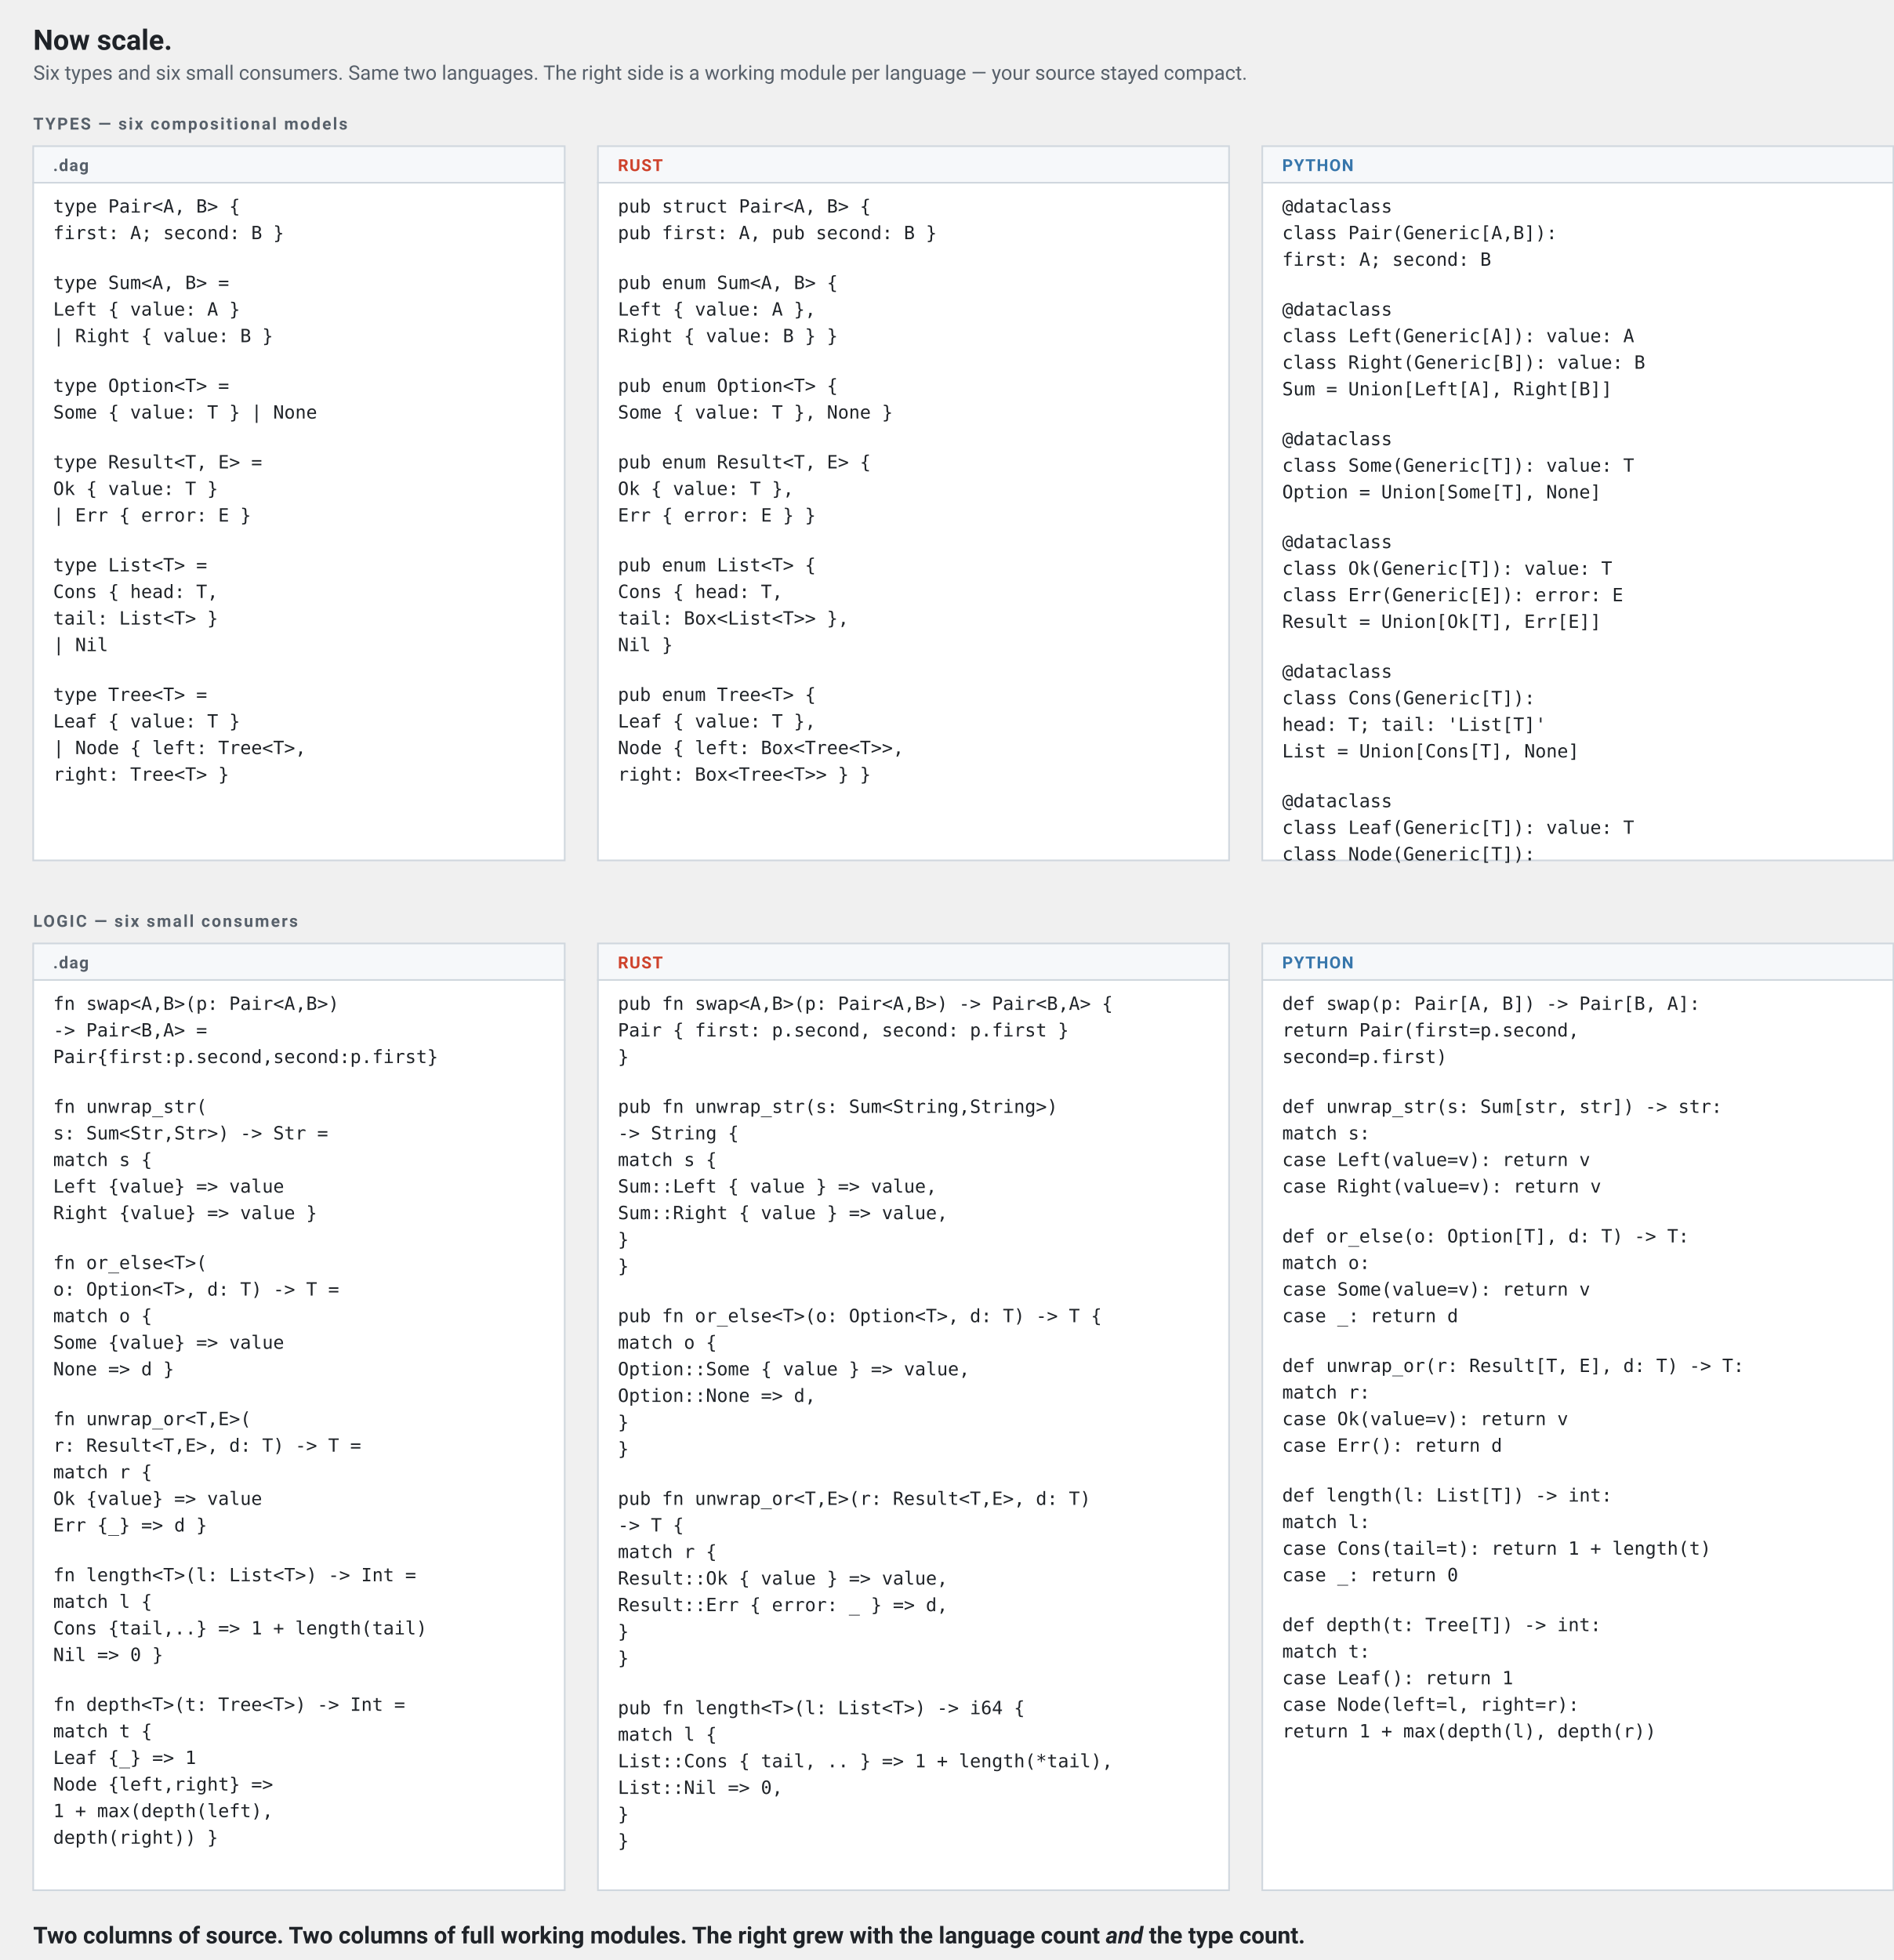
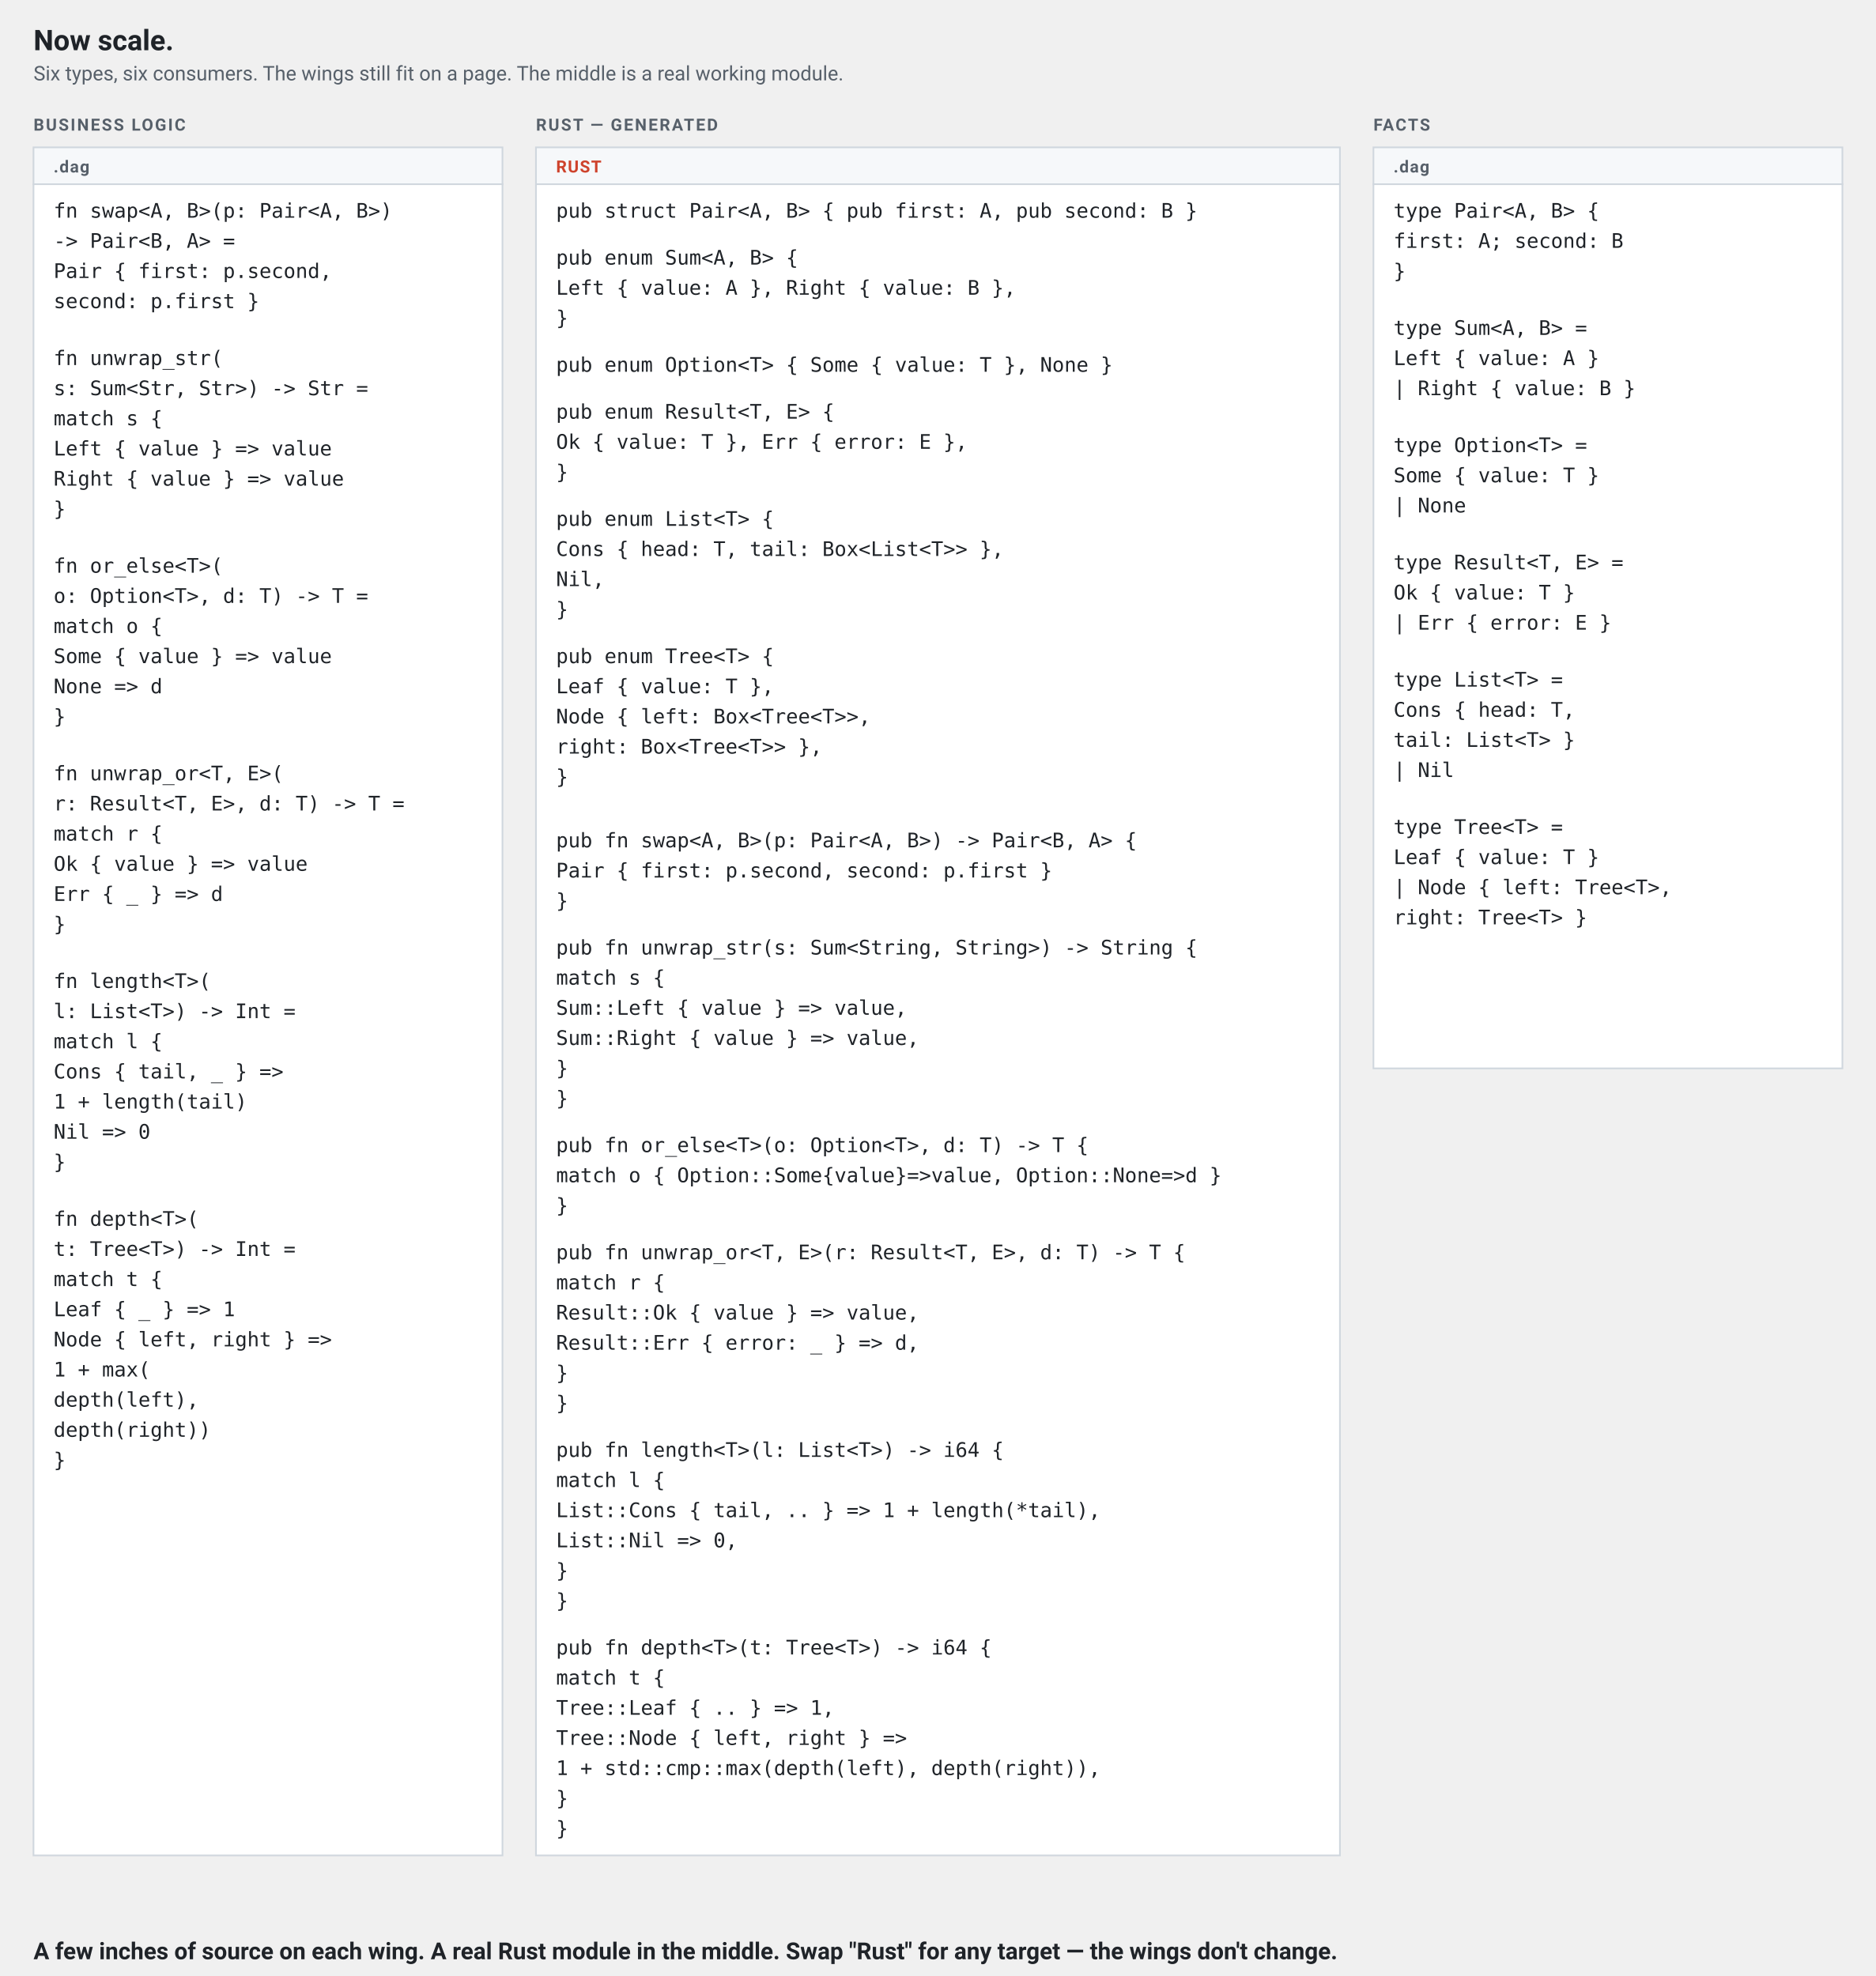
- <svg xmlns="http://www.w3.org/2000/svg" viewBox="0 0 1140 1180" font-family="-apple-system, BlinkMacSystemFont, 'Segoe UI', Roboto, sans-serif">
+ <svg xmlns="http://www.w3.org/2000/svg" viewBox="0 0 1120 1180" font-family="-apple-system, BlinkMacSystemFont, 'Segoe UI', Roboto, sans-serif">
  <defs>
    <style>
      .title { font-size: 17px; font-weight: 600; fill: #1f2328; }
      .sub { font-size: 12px; fill: #57606a; }
-       .row-label { font-size: 10px; font-weight: 700; fill: #57606a; letter-spacing: 0.10em; }
+       .col-label { font-size: 10px; font-weight: 700; fill: #57606a; letter-spacing: 0.10em; }
      .badge { font-size: 10px; font-weight: 700; letter-spacing: 0.06em; }
-       .badge-rust   { fill: #ce422b; }
-       .badge-python { fill: #3776ab; }
-       .badge-dag    { fill: #57606a; }
-       .code  { font-family: ui-monospace, 'SF Mono', Menlo, Consolas, monospace; font-size: 11px; fill: #1f2328; }
+       .badge-rust { fill: #ce422b; }
+       .badge-dag  { fill: #57606a; }
+       .code { font-family: ui-monospace, 'SF Mono', Menlo, Consolas, monospace; font-size: 12px; fill: #1f2328; }
      .card { fill: #ffffff; stroke: #d0d7de; stroke-width: 1; }
      .card-header { fill: #f6f8fa; stroke: #d0d7de; stroke-width: 1; }
      .punchline { font-size: 14px; font-weight: 600; fill: #1f2328; }
    </style>
  </defs>
  <text x="20" y="30" class="title">Now scale.</text>
-   <text x="20" y="48" class="sub">Six types and six small consumers. Same two languages. The right side is a working module per language — your source stayed compact.</text>
-   <text x="20" y="78" class="row-label">TYPES — six compositional models</text>
-   <rect x="20" y="88" width="320" height="22" class="card-header" />
+   <text x="20" y="48" class="sub">Six types, six consumers. The wings still fit on a page. The middle is a real working module.</text>
+   <text x="20" y="78" class="col-label">BUSINESS LOGIC</text>
+   <text x="320" y="78" class="col-label">RUST — GENERATED</text>
+   <text x="820" y="78" class="col-label">FACTS</text>
+   <rect x="20" y="88" width="280" height="22" class="card-header" />
  <text x="32" y="103" class="badge badge-dag">.dag</text>
-   <rect x="20" y="110" width="320" height="408" class="card" />
-   <text x="32" y="128" class="code">type Pair&lt;A, B&gt; {</text>
-   <text x="32" y="144" class="code">  first: A; second: B }</text>
-   <text x="32" y="174" class="code">type Sum&lt;A, B&gt; =</text>
-   <text x="32" y="190" class="code">    Left  { value: A }</text>
-   <text x="32" y="206" class="code">  | Right { value: B }</text>
-   <text x="32" y="236" class="code">type Option&lt;T&gt; =</text>
-   <text x="32" y="252" class="code">    Some { value: T } | None</text>
-   <text x="32" y="282" class="code">type Result&lt;T, E&gt; =</text>
-   <text x="32" y="298" class="code">    Ok  { value: T }</text>
-   <text x="32" y="314" class="code">  | Err { error: E }</text>
-   <text x="32" y="344" class="code">type List&lt;T&gt; =</text>
-   <text x="32" y="360" class="code">    Cons { head: T,</text>
-   <text x="32" y="376" class="code">           tail: List&lt;T&gt; }</text>
-   <text x="32" y="392" class="code">  | Nil</text>
-   <text x="32" y="422" class="code">type Tree&lt;T&gt; =</text>
-   <text x="32" y="438" class="code">    Leaf { value: T }</text>
-   <text x="32" y="454" class="code">  | Node { left: Tree&lt;T&gt;,</text>
-   <text x="32" y="470" class="code">           right: Tree&lt;T&gt; }</text>
-   <rect x="360" y="88" width="380" height="22" class="card-header" />
-   <text x="372" y="103" class="badge badge-rust">RUST</text>
-   <rect x="360" y="110" width="380" height="408" class="card" />
-   <text x="372" y="128" class="code">pub struct Pair&lt;A, B&gt; {</text>
-   <text x="372" y="144" class="code">    pub first: A, pub second: B }</text>
-   <text x="372" y="174" class="code">pub enum Sum&lt;A, B&gt; {</text>
-   <text x="372" y="190" class="code">    Left  { value: A },</text>
-   <text x="372" y="206" class="code">    Right { value: B } }</text>
-   <text x="372" y="236" class="code">pub enum Option&lt;T&gt; {</text>
-   <text x="372" y="252" class="code">    Some { value: T }, None }</text>
-   <text x="372" y="282" class="code">pub enum Result&lt;T, E&gt; {</text>
-   <text x="372" y="298" class="code">    Ok  { value: T },</text>
-   <text x="372" y="314" class="code">    Err { error: E } }</text>
-   <text x="372" y="344" class="code">pub enum List&lt;T&gt; {</text>
-   <text x="372" y="360" class="code">    Cons { head: T,</text>
-   <text x="372" y="376" class="code">           tail: Box&lt;List&lt;T&gt;&gt; },</text>
-   <text x="372" y="392" class="code">    Nil }</text>
-   <text x="372" y="422" class="code">pub enum Tree&lt;T&gt; {</text>
-   <text x="372" y="438" class="code">    Leaf { value: T },</text>
-   <text x="372" y="454" class="code">    Node { left:  Box&lt;Tree&lt;T&gt;&gt;,</text>
-   <text x="372" y="470" class="code">           right: Box&lt;Tree&lt;T&gt;&gt; } }</text>
-   <rect x="760" y="88" width="380" height="22" class="card-header" />
-   <text x="772" y="103" class="badge badge-python">PYTHON</text>
-   <rect x="760" y="110" width="380" height="408" class="card" />
-   <text x="772" y="128" class="code">@dataclass</text>
-   <text x="772" y="144" class="code">class Pair(Generic[A,B]):</text>
-   <text x="772" y="160" class="code">    first: A; second: B</text>
-   <text x="772" y="190" class="code">@dataclass</text>
-   <text x="772" y="206" class="code">class Left(Generic[A]):  value: A</text>
-   <text x="772" y="222" class="code">class Right(Generic[B]): value: B</text>
-   <text x="772" y="238" class="code">Sum = Union[Left[A], Right[B]]</text>
-   <text x="772" y="268" class="code">@dataclass</text>
-   <text x="772" y="284" class="code">class Some(Generic[T]): value: T</text>
-   <text x="772" y="300" class="code">Option = Union[Some[T], None]</text>
-   <text x="772" y="330" class="code">@dataclass</text>
-   <text x="772" y="346" class="code">class Ok(Generic[T]):  value: T</text>
-   <text x="772" y="362" class="code">class Err(Generic[E]): error: E</text>
-   <text x="772" y="378" class="code">Result = Union[Ok[T], Err[E]]</text>
-   <text x="772" y="408" class="code">@dataclass</text>
-   <text x="772" y="424" class="code">class Cons(Generic[T]):</text>
-   <text x="772" y="440" class="code">    head: T; tail: 'List[T]'</text>
-   <text x="772" y="456" class="code">List = Union[Cons[T], None]</text>
-   <text x="772" y="486" class="code">@dataclass</text>
-   <text x="772" y="502" class="code">class Leaf(Generic[T]): value: T</text>
-   <text x="772" y="518" class="code">class Node(Generic[T]):</text>
-   <text x="772" y="510" class="code" />
-   <text x="20" y="558" class="row-label">LOGIC — six small consumers</text>
-   <rect x="20" y="568" width="320" height="22" class="card-header" />
-   <text x="32" y="583" class="badge badge-dag">.dag</text>
-   <rect x="20" y="590" width="320" height="548" class="card" />
-   <text x="32" y="608" class="code">fn swap&lt;A,B&gt;(p: Pair&lt;A,B&gt;)</text>
-   <text x="32" y="624" class="code">    -&gt; Pair&lt;B,A&gt; =</text>
-   <text x="32" y="640" class="code">  Pair{first:p.second,second:p.first}</text>
-   <text x="32" y="670" class="code">fn unwrap_str(</text>
-   <text x="32" y="686" class="code">    s: Sum&lt;Str,Str&gt;) -&gt; Str =</text>
-   <text x="32" y="702" class="code">  match s {</text>
-   <text x="32" y="718" class="code">    Left {value}  =&gt; value</text>
-   <text x="32" y="734" class="code">    Right {value} =&gt; value }</text>
-   <text x="32" y="764" class="code">fn or_else&lt;T&gt;(</text>
-   <text x="32" y="780" class="code">    o: Option&lt;T&gt;, d: T) -&gt; T =</text>
-   <text x="32" y="796" class="code">  match o {</text>
-   <text x="32" y="812" class="code">    Some {value} =&gt; value</text>
-   <text x="32" y="828" class="code">    None         =&gt; d }</text>
-   <text x="32" y="858" class="code">fn unwrap_or&lt;T,E&gt;(</text>
-   <text x="32" y="874" class="code">    r: Result&lt;T,E&gt;, d: T) -&gt; T =</text>
-   <text x="32" y="890" class="code">  match r {</text>
-   <text x="32" y="906" class="code">    Ok  {value} =&gt; value</text>
-   <text x="32" y="922" class="code">    Err {_}     =&gt; d }</text>
-   <text x="32" y="952" class="code">fn length&lt;T&gt;(l: List&lt;T&gt;) -&gt; Int =</text>
-   <text x="32" y="968" class="code">  match l {</text>
-   <text x="32" y="984" class="code">    Cons {tail,..} =&gt; 1 + length(tail)</text>
-   <text x="32" y="1000" class="code">    Nil            =&gt; 0 }</text>
-   <text x="32" y="1030" class="code">fn depth&lt;T&gt;(t: Tree&lt;T&gt;) -&gt; Int =</text>
-   <text x="32" y="1046" class="code">  match t {</text>
-   <text x="32" y="1062" class="code">    Leaf {_} =&gt; 1</text>
-   <text x="32" y="1078" class="code">    Node {left,right} =&gt;</text>
-   <text x="32" y="1094" class="code">      1 + max(depth(left),</text>
-   <text x="32" y="1110" class="code">              depth(right)) }</text>
-   <rect x="360" y="568" width="380" height="22" class="card-header" />
-   <text x="372" y="583" class="badge badge-rust">RUST</text>
-   <rect x="360" y="590" width="380" height="548" class="card" />
-   <text x="372" y="608" class="code">pub fn swap&lt;A,B&gt;(p: Pair&lt;A,B&gt;) -&gt; Pair&lt;B,A&gt; {</text>
-   <text x="372" y="624" class="code">    Pair { first: p.second, second: p.first }</text>
-   <text x="372" y="640" class="code">}</text>
-   <text x="372" y="670" class="code">pub fn unwrap_str(s: Sum&lt;String,String&gt;)</text>
-   <text x="372" y="686" class="code">    -&gt; String {</text>
-   <text x="372" y="702" class="code">    match s {</text>
-   <text x="372" y="718" class="code">        Sum::Left  { value } =&gt; value,</text>
-   <text x="372" y="734" class="code">        Sum::Right { value } =&gt; value,</text>
-   <text x="372" y="750" class="code">    }</text>
-   <text x="372" y="766" class="code">}</text>
-   <text x="372" y="796" class="code">pub fn or_else&lt;T&gt;(o: Option&lt;T&gt;, d: T) -&gt; T {</text>
-   <text x="372" y="812" class="code">    match o {</text>
-   <text x="372" y="828" class="code">        Option::Some { value } =&gt; value,</text>
-   <text x="372" y="844" class="code">        Option::None           =&gt; d,</text>
-   <text x="372" y="860" class="code">    }</text>
-   <text x="372" y="876" class="code">}</text>
-   <text x="372" y="906" class="code">pub fn unwrap_or&lt;T,E&gt;(r: Result&lt;T,E&gt;, d: T)</text>
-   <text x="372" y="922" class="code">    -&gt; T {</text>
-   <text x="372" y="938" class="code">    match r {</text>
-   <text x="372" y="954" class="code">        Result::Ok  { value } =&gt; value,</text>
-   <text x="372" y="970" class="code">        Result::Err { error: _ } =&gt; d,</text>
-   <text x="372" y="986" class="code">    }</text>
-   <text x="372" y="1002" class="code">}</text>
-   <text x="372" y="1032" class="code">pub fn length&lt;T&gt;(l: List&lt;T&gt;) -&gt; i64 {</text>
-   <text x="372" y="1048" class="code">    match l {</text>
-   <text x="372" y="1064" class="code">        List::Cons { tail, .. } =&gt; 1 + length(*tail),</text>
-   <text x="372" y="1080" class="code">        List::Nil =&gt; 0,</text>
-   <text x="372" y="1096" class="code">    }</text>
-   <text x="372" y="1112" class="code">}</text>
-   <rect x="760" y="568" width="380" height="22" class="card-header" />
-   <text x="772" y="583" class="badge badge-python">PYTHON</text>
-   <rect x="760" y="590" width="380" height="548" class="card" />
-   <text x="772" y="608" class="code">def swap(p: Pair[A, B]) -&gt; Pair[B, A]:</text>
-   <text x="772" y="624" class="code">    return Pair(first=p.second,</text>
-   <text x="772" y="640" class="code">                second=p.first)</text>
-   <text x="772" y="670" class="code">def unwrap_str(s: Sum[str, str]) -&gt; str:</text>
-   <text x="772" y="686" class="code">    match s:</text>
-   <text x="772" y="702" class="code">        case Left(value=v):  return v</text>
-   <text x="772" y="718" class="code">        case Right(value=v): return v</text>
-   <text x="772" y="748" class="code">def or_else(o: Option[T], d: T) -&gt; T:</text>
-   <text x="772" y="764" class="code">    match o:</text>
-   <text x="772" y="780" class="code">        case Some(value=v): return v</text>
-   <text x="772" y="796" class="code">        case _:             return d</text>
-   <text x="772" y="826" class="code">def unwrap_or(r: Result[T, E], d: T) -&gt; T:</text>
-   <text x="772" y="842" class="code">    match r:</text>
-   <text x="772" y="858" class="code">        case Ok(value=v): return v</text>
-   <text x="772" y="874" class="code">        case Err():       return d</text>
-   <text x="772" y="904" class="code">def length(l: List[T]) -&gt; int:</text>
-   <text x="772" y="920" class="code">    match l:</text>
-   <text x="772" y="936" class="code">        case Cons(tail=t): return 1 + length(t)</text>
-   <text x="772" y="952" class="code">        case _:            return 0</text>
-   <text x="772" y="982" class="code">def depth(t: Tree[T]) -&gt; int:</text>
-   <text x="772" y="998" class="code">    match t:</text>
-   <text x="772" y="1014" class="code">        case Leaf():    return 1</text>
-   <text x="772" y="1030" class="code">        case Node(left=l, right=r):</text>
-   <text x="772" y="1046" class="code">            return 1 + max(depth(l), depth(r))</text>
-   <text x="20" y="1170" class="punchline">Two columns of source. Two columns of full working modules. The right grew with the language count <tspan font-style="italic">and</tspan> the type count.</text>
+   <rect x="20" y="110" width="280" height="998" class="card" />
+   <text x="32" y="130" class="code">fn swap&lt;A, B&gt;(p: Pair&lt;A, B&gt;)</text>
+   <text x="32" y="148" class="code">  -&gt; Pair&lt;B, A&gt; =</text>
+   <text x="32" y="166" class="code">  Pair { first:  p.second,</text>
+   <text x="32" y="184" class="code">         second: p.first }</text>
+   <text x="32" y="218" class="code">fn unwrap_str(</text>
+   <text x="32" y="236" class="code">    s: Sum&lt;Str, Str&gt;) -&gt; Str =</text>
+   <text x="32" y="254" class="code">  match s {</text>
+   <text x="32" y="272" class="code">    Left  { value } =&gt; value</text>
+   <text x="32" y="290" class="code">    Right { value } =&gt; value</text>
+   <text x="32" y="308" class="code">  }</text>
+   <text x="32" y="342" class="code">fn or_else&lt;T&gt;(</text>
+   <text x="32" y="360" class="code">    o: Option&lt;T&gt;, d: T) -&gt; T =</text>
+   <text x="32" y="378" class="code">  match o {</text>
+   <text x="32" y="396" class="code">    Some { value } =&gt; value</text>
+   <text x="32" y="414" class="code">    None           =&gt; d</text>
+   <text x="32" y="432" class="code">  }</text>
+   <text x="32" y="466" class="code">fn unwrap_or&lt;T, E&gt;(</text>
+   <text x="32" y="484" class="code">    r: Result&lt;T, E&gt;, d: T) -&gt; T =</text>
+   <text x="32" y="502" class="code">  match r {</text>
+   <text x="32" y="520" class="code">    Ok  { value } =&gt; value</text>
+   <text x="32" y="538" class="code">    Err { _ }     =&gt; d</text>
+   <text x="32" y="556" class="code">  }</text>
+   <text x="32" y="590" class="code">fn length&lt;T&gt;(</text>
+   <text x="32" y="608" class="code">    l: List&lt;T&gt;) -&gt; Int =</text>
+   <text x="32" y="626" class="code">  match l {</text>
+   <text x="32" y="644" class="code">    Cons { tail, _ } =&gt;</text>
+   <text x="32" y="662" class="code">      1 + length(tail)</text>
+   <text x="32" y="680" class="code">    Nil =&gt; 0</text>
+   <text x="32" y="698" class="code">  }</text>
+   <text x="32" y="732" class="code">fn depth&lt;T&gt;(</text>
+   <text x="32" y="750" class="code">    t: Tree&lt;T&gt;) -&gt; Int =</text>
+   <text x="32" y="768" class="code">  match t {</text>
+   <text x="32" y="786" class="code">    Leaf { _ } =&gt; 1</text>
+   <text x="32" y="804" class="code">    Node { left, right } =&gt;</text>
+   <text x="32" y="822" class="code">      1 + max(</text>
+   <text x="32" y="840" class="code">        depth(left),</text>
+   <text x="32" y="858" class="code">        depth(right))</text>
+   <text x="32" y="876" class="code">  }</text>
+   <rect x="320" y="88" width="480" height="22" class="card-header" />
+   <text x="332" y="103" class="badge badge-rust">RUST</text>
+   <rect x="320" y="110" width="480" height="998" class="card" />
+   <text x="332" y="130" class="code">pub struct Pair&lt;A, B&gt; { pub first: A, pub second: B }</text>
+   <text x="332" y="158" class="code">pub enum Sum&lt;A, B&gt; {</text>
+   <text x="332" y="176" class="code">    Left  { value: A }, Right { value: B },</text>
+   <text x="332" y="194" class="code">}</text>
+   <text x="332" y="222" class="code">pub enum Option&lt;T&gt; { Some { value: T }, None }</text>
+   <text x="332" y="250" class="code">pub enum Result&lt;T, E&gt; {</text>
+   <text x="332" y="268" class="code">    Ok  { value: T }, Err { error: E },</text>
+   <text x="332" y="286" class="code">}</text>
+   <text x="332" y="314" class="code">pub enum List&lt;T&gt; {</text>
+   <text x="332" y="332" class="code">    Cons { head: T, tail: Box&lt;List&lt;T&gt;&gt; },</text>
+   <text x="332" y="350" class="code">    Nil,</text>
+   <text x="332" y="368" class="code">}</text>
+   <text x="332" y="396" class="code">pub enum Tree&lt;T&gt; {</text>
+   <text x="332" y="414" class="code">    Leaf { value: T },</text>
+   <text x="332" y="432" class="code">    Node { left:  Box&lt;Tree&lt;T&gt;&gt;,</text>
+   <text x="332" y="450" class="code">           right: Box&lt;Tree&lt;T&gt;&gt; },</text>
+   <text x="332" y="468" class="code">}</text>
+   <text x="332" y="506" class="code">pub fn swap&lt;A, B&gt;(p: Pair&lt;A, B&gt;) -&gt; Pair&lt;B, A&gt; {</text>
+   <text x="332" y="524" class="code">    Pair { first: p.second, second: p.first }</text>
+   <text x="332" y="542" class="code">}</text>
+   <text x="332" y="570" class="code">pub fn unwrap_str(s: Sum&lt;String, String&gt;) -&gt; String {</text>
+   <text x="332" y="588" class="code">    match s {</text>
+   <text x="332" y="606" class="code">        Sum::Left  { value } =&gt; value,</text>
+   <text x="332" y="624" class="code">        Sum::Right { value } =&gt; value,</text>
+   <text x="332" y="642" class="code">    }</text>
+   <text x="332" y="660" class="code">}</text>
+   <text x="332" y="688" class="code">pub fn or_else&lt;T&gt;(o: Option&lt;T&gt;, d: T) -&gt; T {</text>
+   <text x="332" y="706" class="code">    match o { Option::Some{value}=&gt;value, Option::None=&gt;d }</text>
+   <text x="332" y="724" class="code">}</text>
+   <text x="332" y="752" class="code">pub fn unwrap_or&lt;T, E&gt;(r: Result&lt;T, E&gt;, d: T) -&gt; T {</text>
+   <text x="332" y="770" class="code">    match r {</text>
+   <text x="332" y="788" class="code">        Result::Ok  { value }    =&gt; value,</text>
+   <text x="332" y="806" class="code">        Result::Err { error: _ } =&gt; d,</text>
+   <text x="332" y="824" class="code">    }</text>
+   <text x="332" y="842" class="code">}</text>
+   <text x="332" y="870" class="code">pub fn length&lt;T&gt;(l: List&lt;T&gt;) -&gt; i64 {</text>
+   <text x="332" y="888" class="code">    match l {</text>
+   <text x="332" y="906" class="code">        List::Cons { tail, .. } =&gt; 1 + length(*tail),</text>
+   <text x="332" y="924" class="code">        List::Nil =&gt; 0,</text>
+   <text x="332" y="942" class="code">    }</text>
+   <text x="332" y="960" class="code">}</text>
+   <text x="332" y="988" class="code">pub fn depth&lt;T&gt;(t: Tree&lt;T&gt;) -&gt; i64 {</text>
+   <text x="332" y="1006" class="code">    match t {</text>
+   <text x="332" y="1024" class="code">        Tree::Leaf { .. } =&gt; 1,</text>
+   <text x="332" y="1042" class="code">        Tree::Node { left, right } =&gt;</text>
+   <text x="332" y="1060" class="code">            1 + std::cmp::max(depth(left), depth(right)),</text>
+   <text x="332" y="1078" class="code">    }</text>
+   <text x="332" y="1096" class="code">}</text>
+   <rect x="820" y="88" width="280" height="22" class="card-header" />
+   <text x="832" y="103" class="badge badge-dag">.dag</text>
+   <rect x="820" y="110" width="280" height="528" class="card" />
+   <text x="832" y="130" class="code">type Pair&lt;A, B&gt; {</text>
+   <text x="832" y="148" class="code">  first: A; second: B</text>
+   <text x="832" y="166" class="code">}</text>
+   <text x="832" y="200" class="code">type Sum&lt;A, B&gt; =</text>
+   <text x="832" y="218" class="code">    Left  { value: A }</text>
+   <text x="832" y="236" class="code">  | Right { value: B }</text>
+   <text x="832" y="270" class="code">type Option&lt;T&gt; =</text>
+   <text x="832" y="288" class="code">    Some { value: T }</text>
+   <text x="832" y="306" class="code">  | None</text>
+   <text x="832" y="340" class="code">type Result&lt;T, E&gt; =</text>
+   <text x="832" y="358" class="code">    Ok  { value: T }</text>
+   <text x="832" y="376" class="code">  | Err { error: E }</text>
+   <text x="832" y="410" class="code">type List&lt;T&gt; =</text>
+   <text x="832" y="428" class="code">    Cons { head: T,</text>
+   <text x="832" y="446" class="code">           tail: List&lt;T&gt; }</text>
+   <text x="832" y="464" class="code">  | Nil</text>
+   <text x="832" y="498" class="code">type Tree&lt;T&gt; =</text>
+   <text x="832" y="516" class="code">    Leaf { value: T }</text>
+   <text x="832" y="534" class="code">  | Node { left:  Tree&lt;T&gt;,</text>
+   <text x="832" y="552" class="code">           right: Tree&lt;T&gt; }</text>
+   <text x="20" y="1170" class="punchline">A few inches of source on each wing. A real Rust module in the middle. Swap "Rust" for any target — the wings don't change.</text>
</svg>
